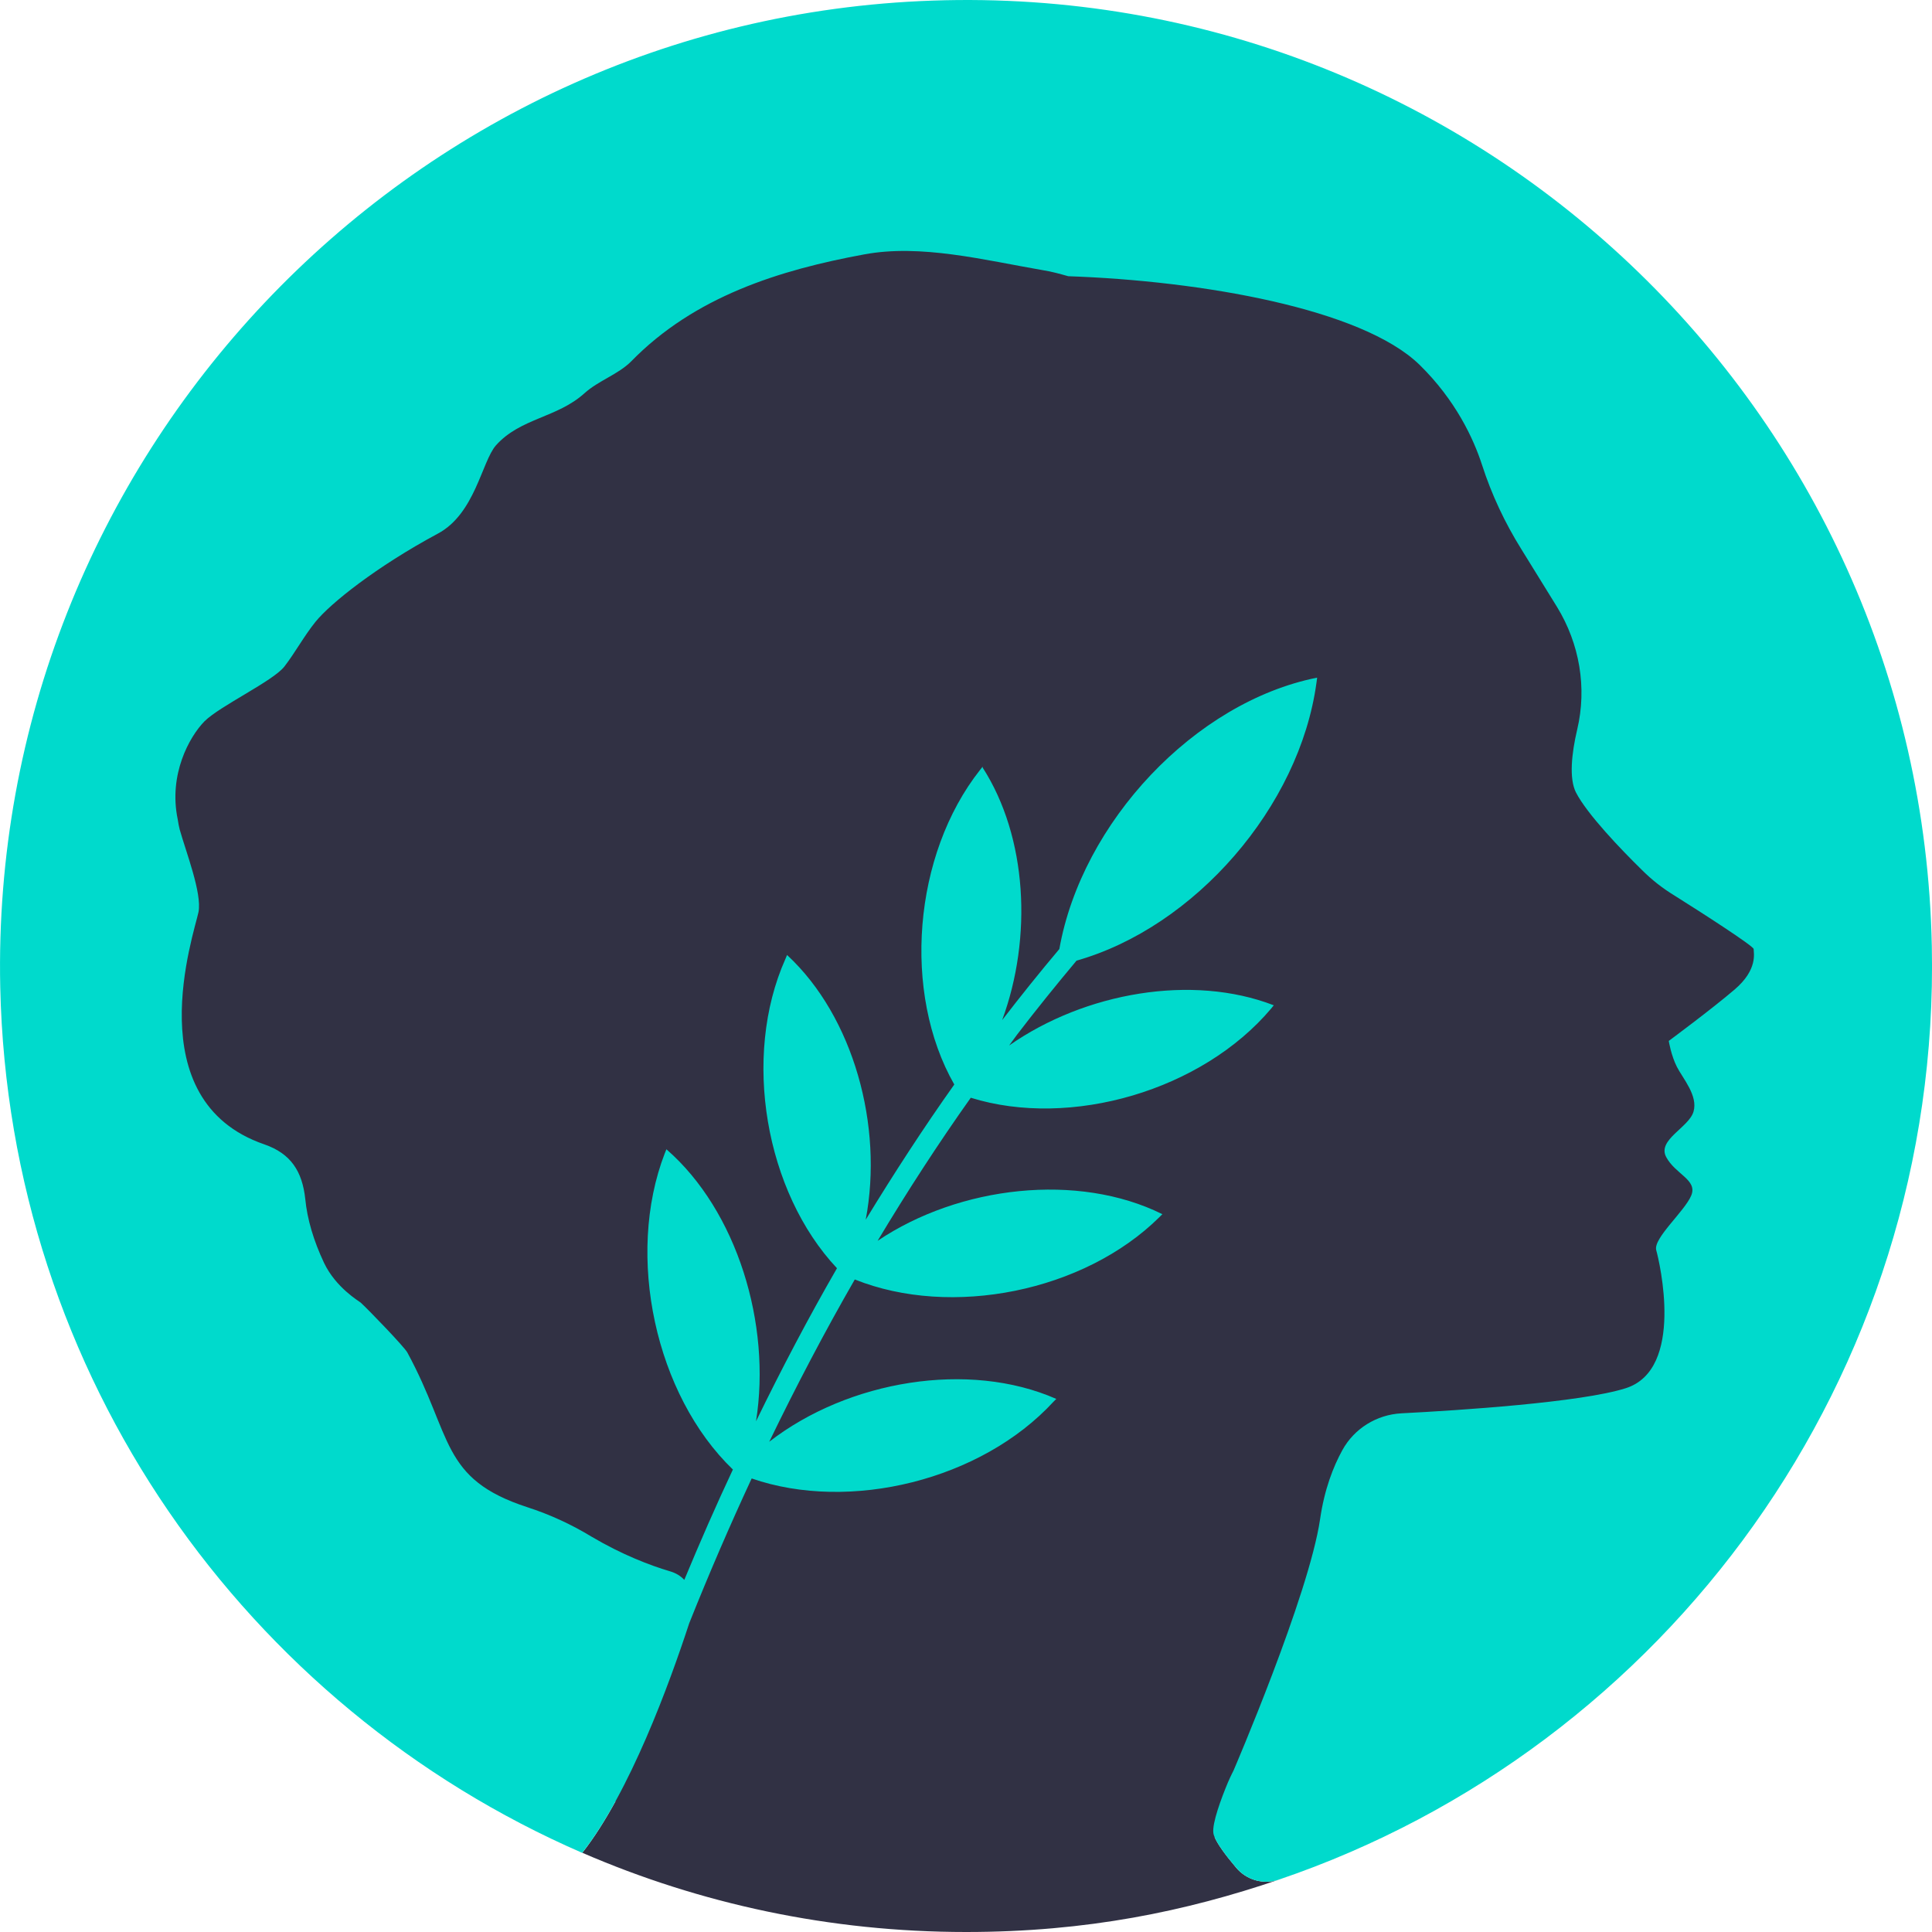
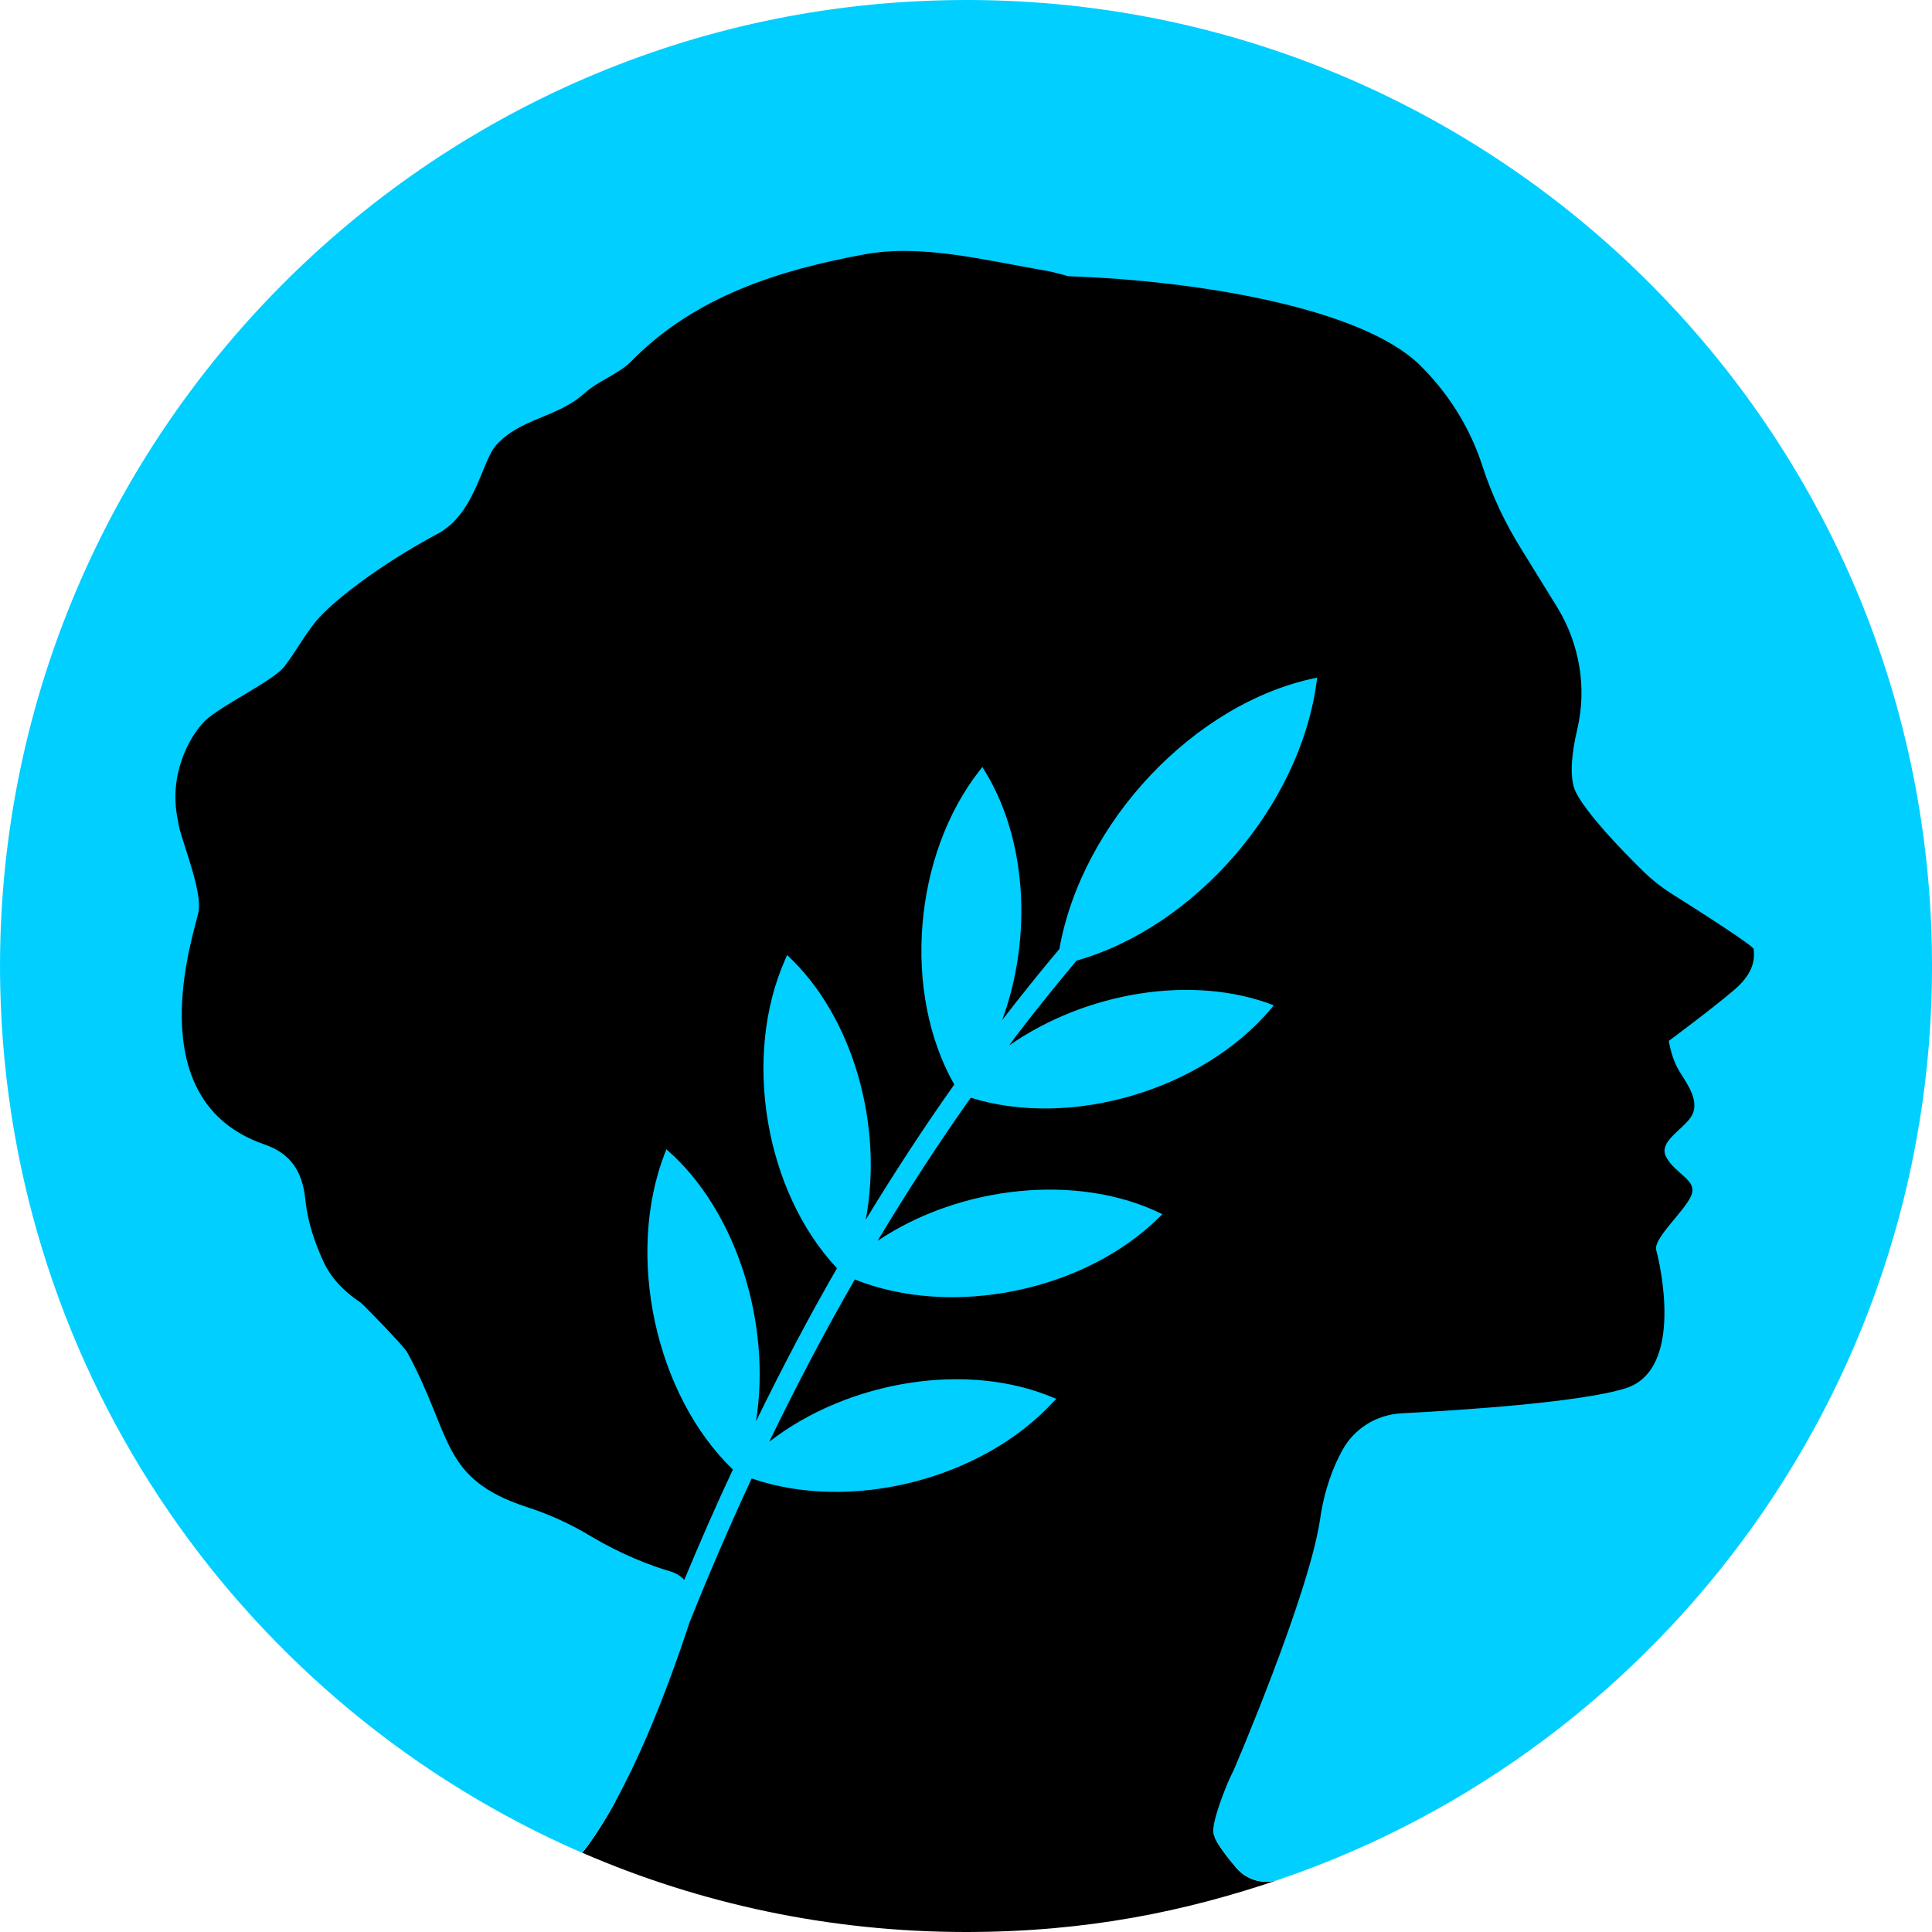
<svg xmlns="http://www.w3.org/2000/svg" width="32" height="32" viewBox="0 0 32 32" fill="none">
-   <path d="M16 1C7.716 1 1 7.716 1 16C1 22.226 4.793 27.566 10.195 29.835C10.021 30.152 9.837 30.444 9.645 30.688C11.593 31.532 13.742 32 16.001 32C18 32 19.643 31.657 21.182 31.133C20.925 31.22 20.646 31.138 20.476 30.936C20.296 30.724 20.167 30.545 20.118 30.428C26.4 28.638 31 22.856 31 16C31 7.716 24.284 1 16 1Z" fill="#313144" class="fg" />
-   <path d="M31.997 15.67C31.816 6.759 24.383 -0.302 15.444 0.01C6.714 0.311 -0.182 7.613 0.004 16.349C0.146 22.802 4.087 28.275 9.643 30.689C10.431 29.688 11.088 27.887 11.416 26.885C11.744 26.064 12.089 25.265 12.45 24.488C14.076 25.051 16.255 24.515 17.448 23.218L17.497 23.169H17.492C16.047 22.534 14.054 22.862 12.741 23.88C13.189 22.955 13.66 22.057 14.158 21.192C15.757 21.833 17.957 21.395 19.205 20.158L19.254 20.109H19.249C17.858 19.419 15.893 19.638 14.536 20.552C15.028 19.731 15.543 18.937 16.079 18.182C17.733 18.697 19.911 18.062 21.055 16.704L21.099 16.649H21.093C19.747 16.13 17.973 16.436 16.714 17.317C16.758 17.257 16.802 17.197 16.846 17.137C17.169 16.715 17.497 16.31 17.831 15.911C19.785 15.358 21.526 13.365 21.805 11.307L21.816 11.225H21.81C19.791 11.63 17.919 13.617 17.546 15.719C17.223 16.102 16.911 16.491 16.599 16.896C17.103 15.527 17.015 13.864 16.276 12.714V12.698L16.233 12.752C15.122 14.159 14.941 16.447 15.806 17.963C15.297 18.68 14.81 19.43 14.339 20.202C14.634 18.647 14.136 16.841 13.042 15.823L13.036 15.818L13.009 15.883C12.286 17.503 12.675 19.742 13.863 21.006C13.392 21.822 12.949 22.665 12.522 23.541C12.779 21.926 12.204 20.054 11.044 19.041L11.038 19.036L11.011 19.102C10.354 20.804 10.858 23.108 12.139 24.34C11.859 24.936 11.591 25.549 11.334 26.168C11.274 26.102 11.192 26.053 11.098 26.026C10.765 25.927 10.305 25.752 9.796 25.451C9.462 25.248 9.106 25.084 8.734 24.964C7.289 24.493 7.502 23.793 6.747 22.402C6.698 22.309 6.101 21.691 5.975 21.576C5.942 21.548 5.565 21.329 5.368 20.919C5.193 20.547 5.089 20.196 5.056 19.857C5.006 19.403 4.82 19.107 4.377 18.954C2.264 18.226 3.211 15.473 3.288 15.106C3.348 14.794 3.08 14.11 2.976 13.738C2.965 13.694 2.954 13.639 2.943 13.568C2.79 12.829 3.135 12.205 3.386 11.948C3.644 11.691 4.525 11.28 4.711 11.039C4.892 10.804 5.039 10.53 5.225 10.3C5.472 9.994 6.233 9.386 7.251 8.839C7.869 8.51 7.979 7.646 8.214 7.377C8.619 6.923 9.227 6.923 9.681 6.513C9.911 6.305 10.239 6.201 10.453 5.987C11.504 4.909 12.916 4.471 14.312 4.214C15.253 4.038 16.298 4.307 17.278 4.476C17.421 4.498 17.557 4.537 17.694 4.575C19.9 4.652 22.555 5.111 23.512 6.042C24.109 6.627 24.405 7.262 24.547 7.7C24.706 8.193 24.925 8.658 25.198 9.096L25.79 10.054C26.162 10.662 26.288 11.389 26.123 12.085C26.03 12.479 25.987 12.895 26.102 13.124C26.288 13.486 26.851 14.072 27.191 14.405C27.355 14.57 27.536 14.712 27.733 14.832C28.187 15.117 29.046 15.67 29.046 15.719C29.046 15.785 29.117 16.058 28.734 16.387C28.351 16.715 27.64 17.241 27.64 17.241C27.64 17.241 27.678 17.482 27.776 17.673C27.875 17.865 28.127 18.149 28.05 18.412C27.974 18.675 27.448 18.877 27.596 19.162C27.749 19.452 28.121 19.54 28.012 19.802C27.902 20.065 27.382 20.508 27.432 20.705C27.486 20.897 27.908 22.681 26.928 22.993C26.189 23.229 24.164 23.36 23.212 23.409C22.801 23.431 22.429 23.661 22.232 24.022C22.084 24.291 21.936 24.668 21.865 25.161C21.679 26.425 20.431 29.326 20.431 29.326C20.431 29.326 20.393 29.397 20.338 29.523C20.228 29.786 20.075 30.197 20.097 30.361C20.113 30.47 20.256 30.678 20.475 30.935C20.644 31.138 20.924 31.22 21.181 31.133C27.59 28.954 32.144 22.807 31.997 15.67Z" fill="#00DACC" class="bg" />
+   <path d="M16 1C7.716 1 1 7.716 1 16C1 22.226 4.793 27.566 10.195 29.835C10.021 30.152 9.837 30.444 9.645 30.688C11.593 31.532 13.742 32 16.001 32C18 32 19.643 31.657 21.182 31.133C20.925 31.22 20.646 31.138 20.476 30.936C20.296 30.724 20.167 30.545 20.118 30.428C26.4 28.638 31 22.856 31 16C31 7.716 24.284 1 16 1Z" fill="#000000" class="fg" />
+   <path d="M31.997 15.67C31.816 6.759 24.383 -0.302 15.444 0.01C6.714 0.311 -0.182 7.613 0.004 16.349C0.146 22.802 4.087 28.275 9.643 30.689C10.431 29.688 11.088 27.887 11.416 26.885C11.744 26.064 12.089 25.265 12.45 24.488C14.076 25.051 16.255 24.515 17.448 23.218L17.497 23.169H17.492C16.047 22.534 14.054 22.862 12.741 23.88C13.189 22.955 13.66 22.057 14.158 21.192C15.757 21.833 17.957 21.395 19.205 20.158L19.254 20.109H19.249C17.858 19.419 15.893 19.638 14.536 20.552C15.028 19.731 15.543 18.937 16.079 18.182C17.733 18.697 19.911 18.062 21.055 16.704L21.099 16.649H21.093C19.747 16.13 17.973 16.436 16.714 17.317C16.758 17.257 16.802 17.197 16.846 17.137C17.169 16.715 17.497 16.31 17.831 15.911C19.785 15.358 21.526 13.365 21.805 11.307L21.816 11.225H21.81C19.791 11.63 17.919 13.617 17.546 15.719C17.223 16.102 16.911 16.491 16.599 16.896C17.103 15.527 17.015 13.864 16.276 12.714V12.698L16.233 12.752C15.122 14.159 14.941 16.447 15.806 17.963C15.297 18.68 14.81 19.43 14.339 20.202C14.634 18.647 14.136 16.841 13.042 15.823L13.036 15.818L13.009 15.883C12.286 17.503 12.675 19.742 13.863 21.006C13.392 21.822 12.949 22.665 12.522 23.541C12.779 21.926 12.204 20.054 11.044 19.041L11.038 19.036L11.011 19.102C10.354 20.804 10.858 23.108 12.139 24.34C11.859 24.936 11.591 25.549 11.334 26.168C11.274 26.102 11.192 26.053 11.098 26.026C10.765 25.927 10.305 25.752 9.796 25.451C9.462 25.248 9.106 25.084 8.734 24.964C7.289 24.493 7.502 23.793 6.747 22.402C6.698 22.309 6.101 21.691 5.975 21.576C5.942 21.548 5.565 21.329 5.368 20.919C5.193 20.547 5.089 20.196 5.056 19.857C5.006 19.403 4.82 19.107 4.377 18.954C2.264 18.226 3.211 15.473 3.288 15.106C3.348 14.794 3.08 14.11 2.976 13.738C2.965 13.694 2.954 13.639 2.943 13.568C2.79 12.829 3.135 12.205 3.386 11.948C3.644 11.691 4.525 11.28 4.711 11.039C4.892 10.804 5.039 10.53 5.225 10.3C5.472 9.994 6.233 9.386 7.251 8.839C7.869 8.51 7.979 7.646 8.214 7.377C8.619 6.923 9.227 6.923 9.681 6.513C9.911 6.305 10.239 6.201 10.453 5.987C11.504 4.909 12.916 4.471 14.312 4.214C15.253 4.038 16.298 4.307 17.278 4.476C17.421 4.498 17.557 4.537 17.694 4.575C19.9 4.652 22.555 5.111 23.512 6.042C24.109 6.627 24.405 7.262 24.547 7.7C24.706 8.193 24.925 8.658 25.198 9.096L25.79 10.054C26.162 10.662 26.288 11.389 26.123 12.085C26.03 12.479 25.987 12.895 26.102 13.124C26.288 13.486 26.851 14.072 27.191 14.405C27.355 14.57 27.536 14.712 27.733 14.832C28.187 15.117 29.046 15.67 29.046 15.719C29.046 15.785 29.117 16.058 28.734 16.387C28.351 16.715 27.64 17.241 27.64 17.241C27.64 17.241 27.678 17.482 27.776 17.673C27.875 17.865 28.127 18.149 28.05 18.412C27.974 18.675 27.448 18.877 27.596 19.162C27.749 19.452 28.121 19.54 28.012 19.802C27.902 20.065 27.382 20.508 27.432 20.705C27.486 20.897 27.908 22.681 26.928 22.993C26.189 23.229 24.164 23.36 23.212 23.409C22.801 23.431 22.429 23.661 22.232 24.022C22.084 24.291 21.936 24.668 21.865 25.161C21.679 26.425 20.431 29.326 20.431 29.326C20.431 29.326 20.393 29.397 20.338 29.523C20.228 29.786 20.075 30.197 20.097 30.361C20.113 30.47 20.256 30.678 20.475 30.935C20.644 31.138 20.924 31.22 21.181 31.133C27.59 28.954 32.144 22.807 31.997 15.67Z" fill="#00CFFF" class="bg" />
</svg>
